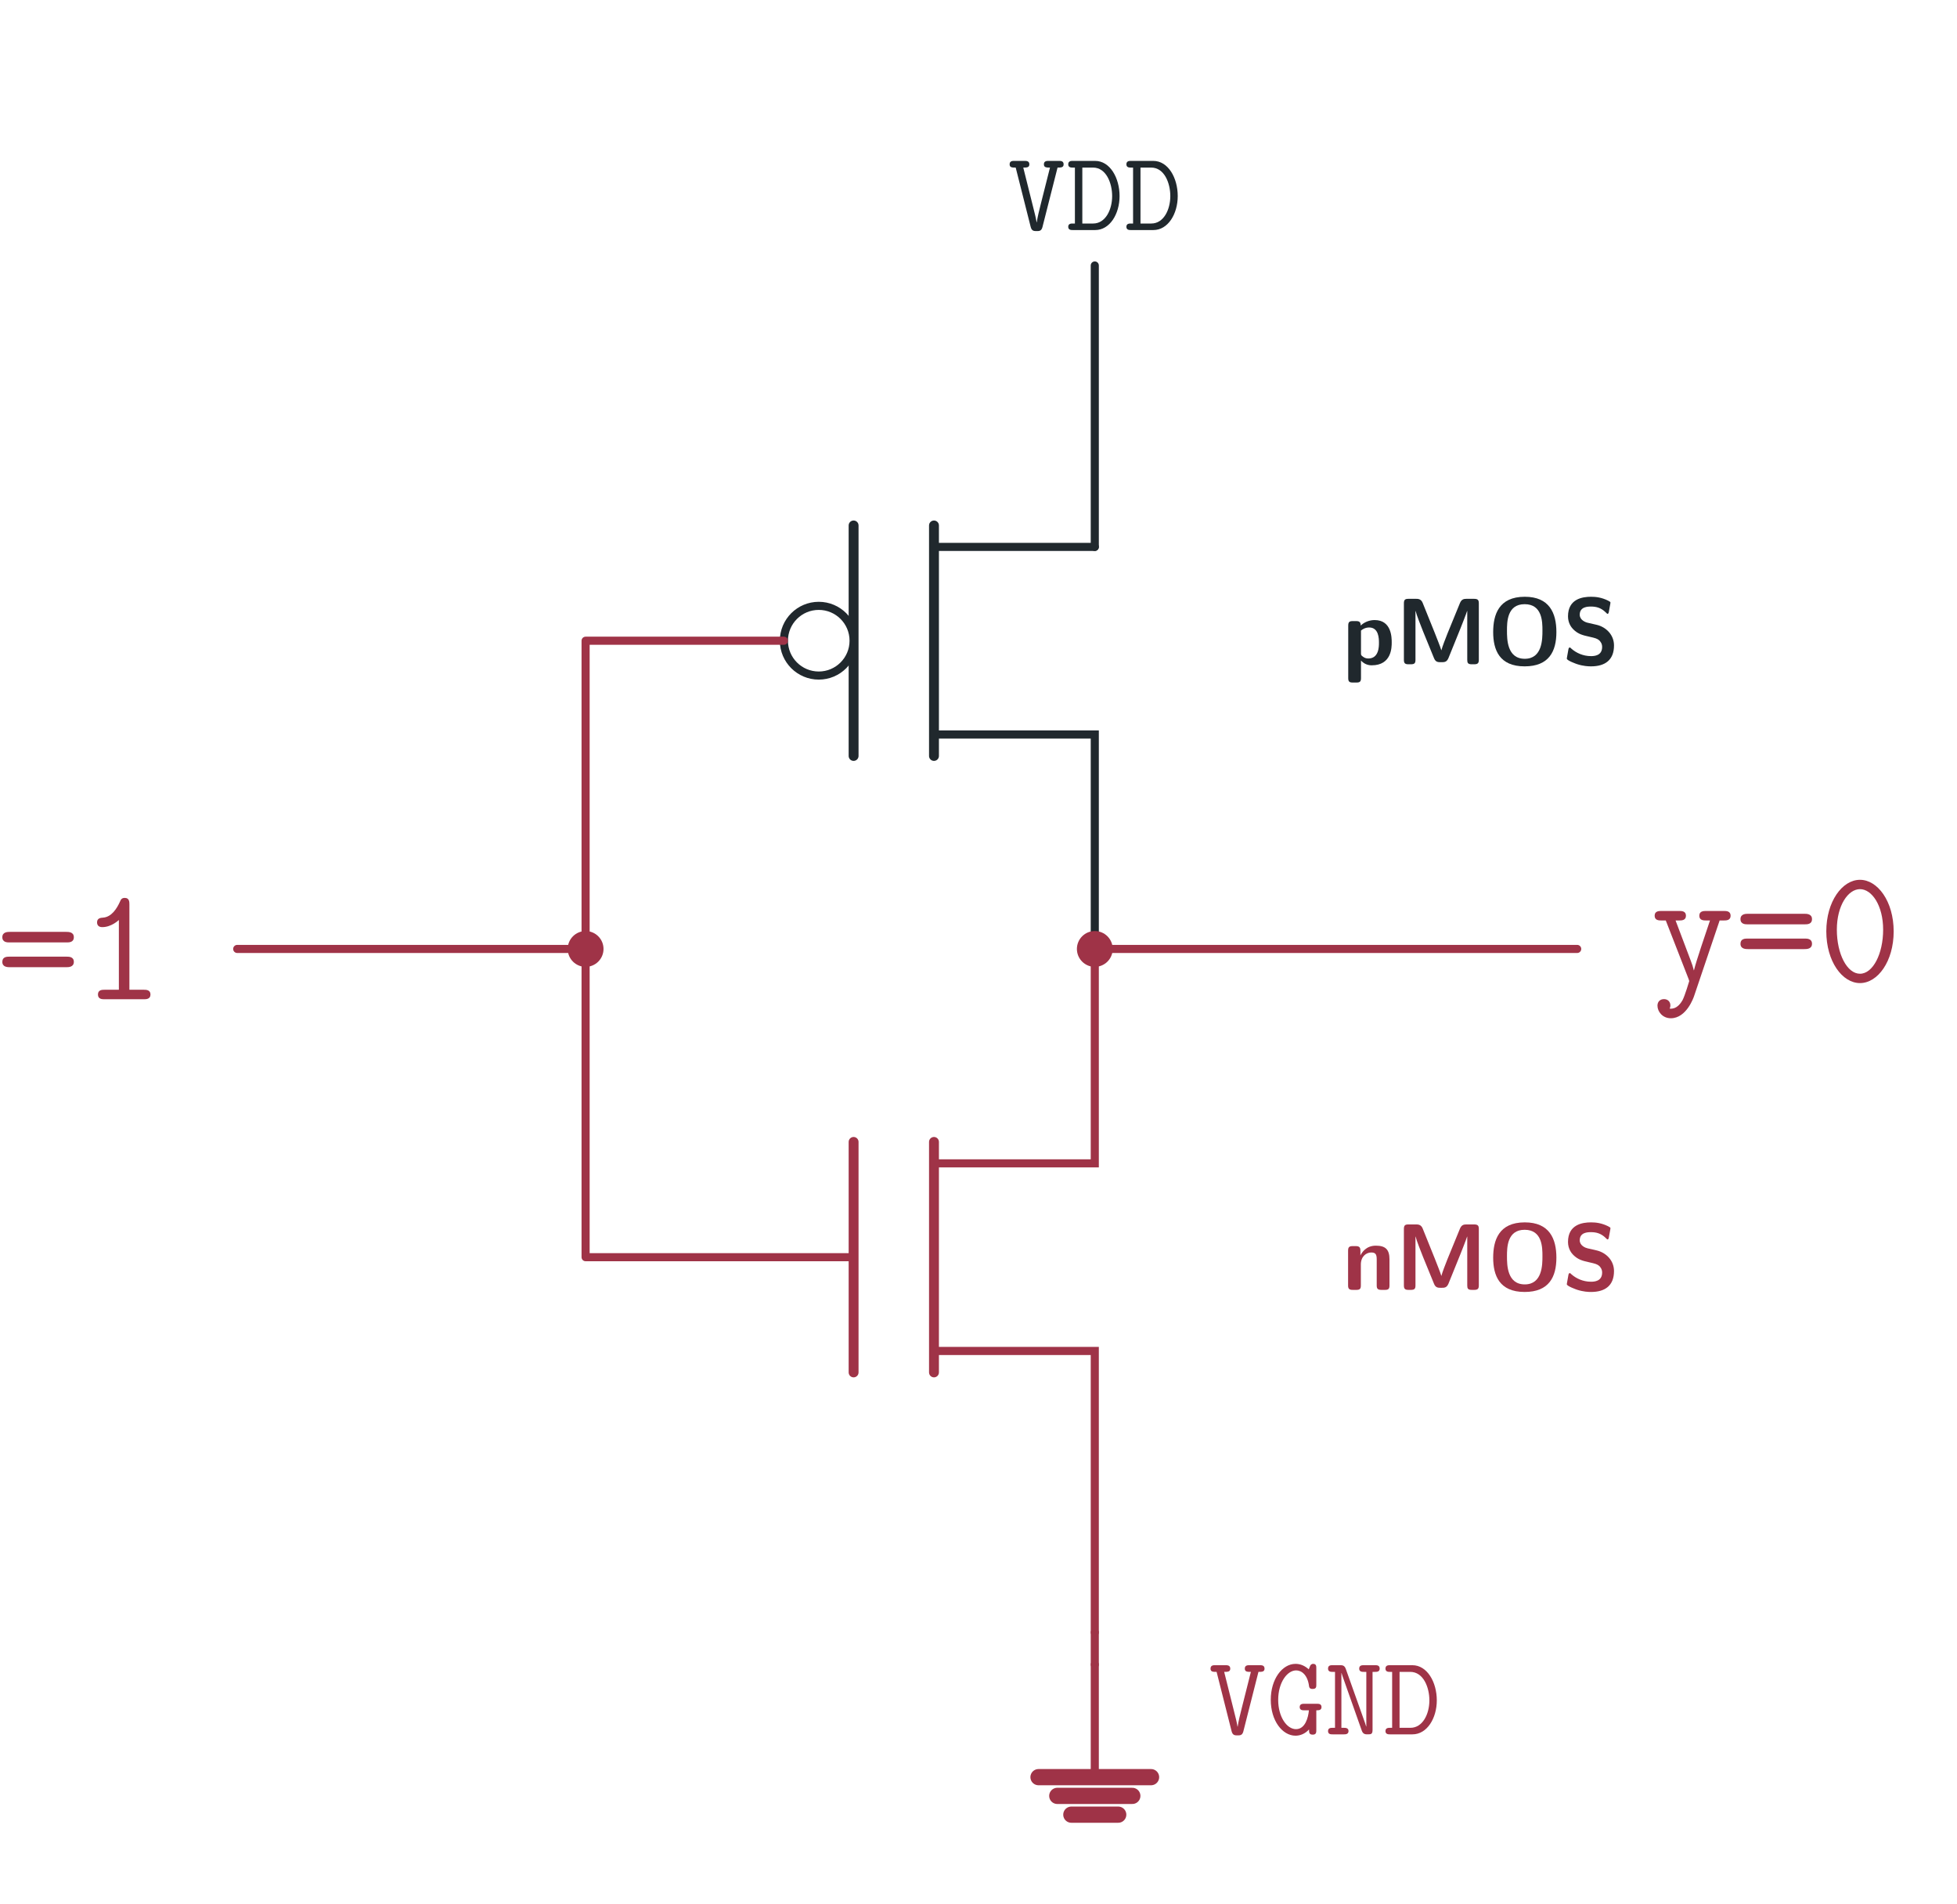
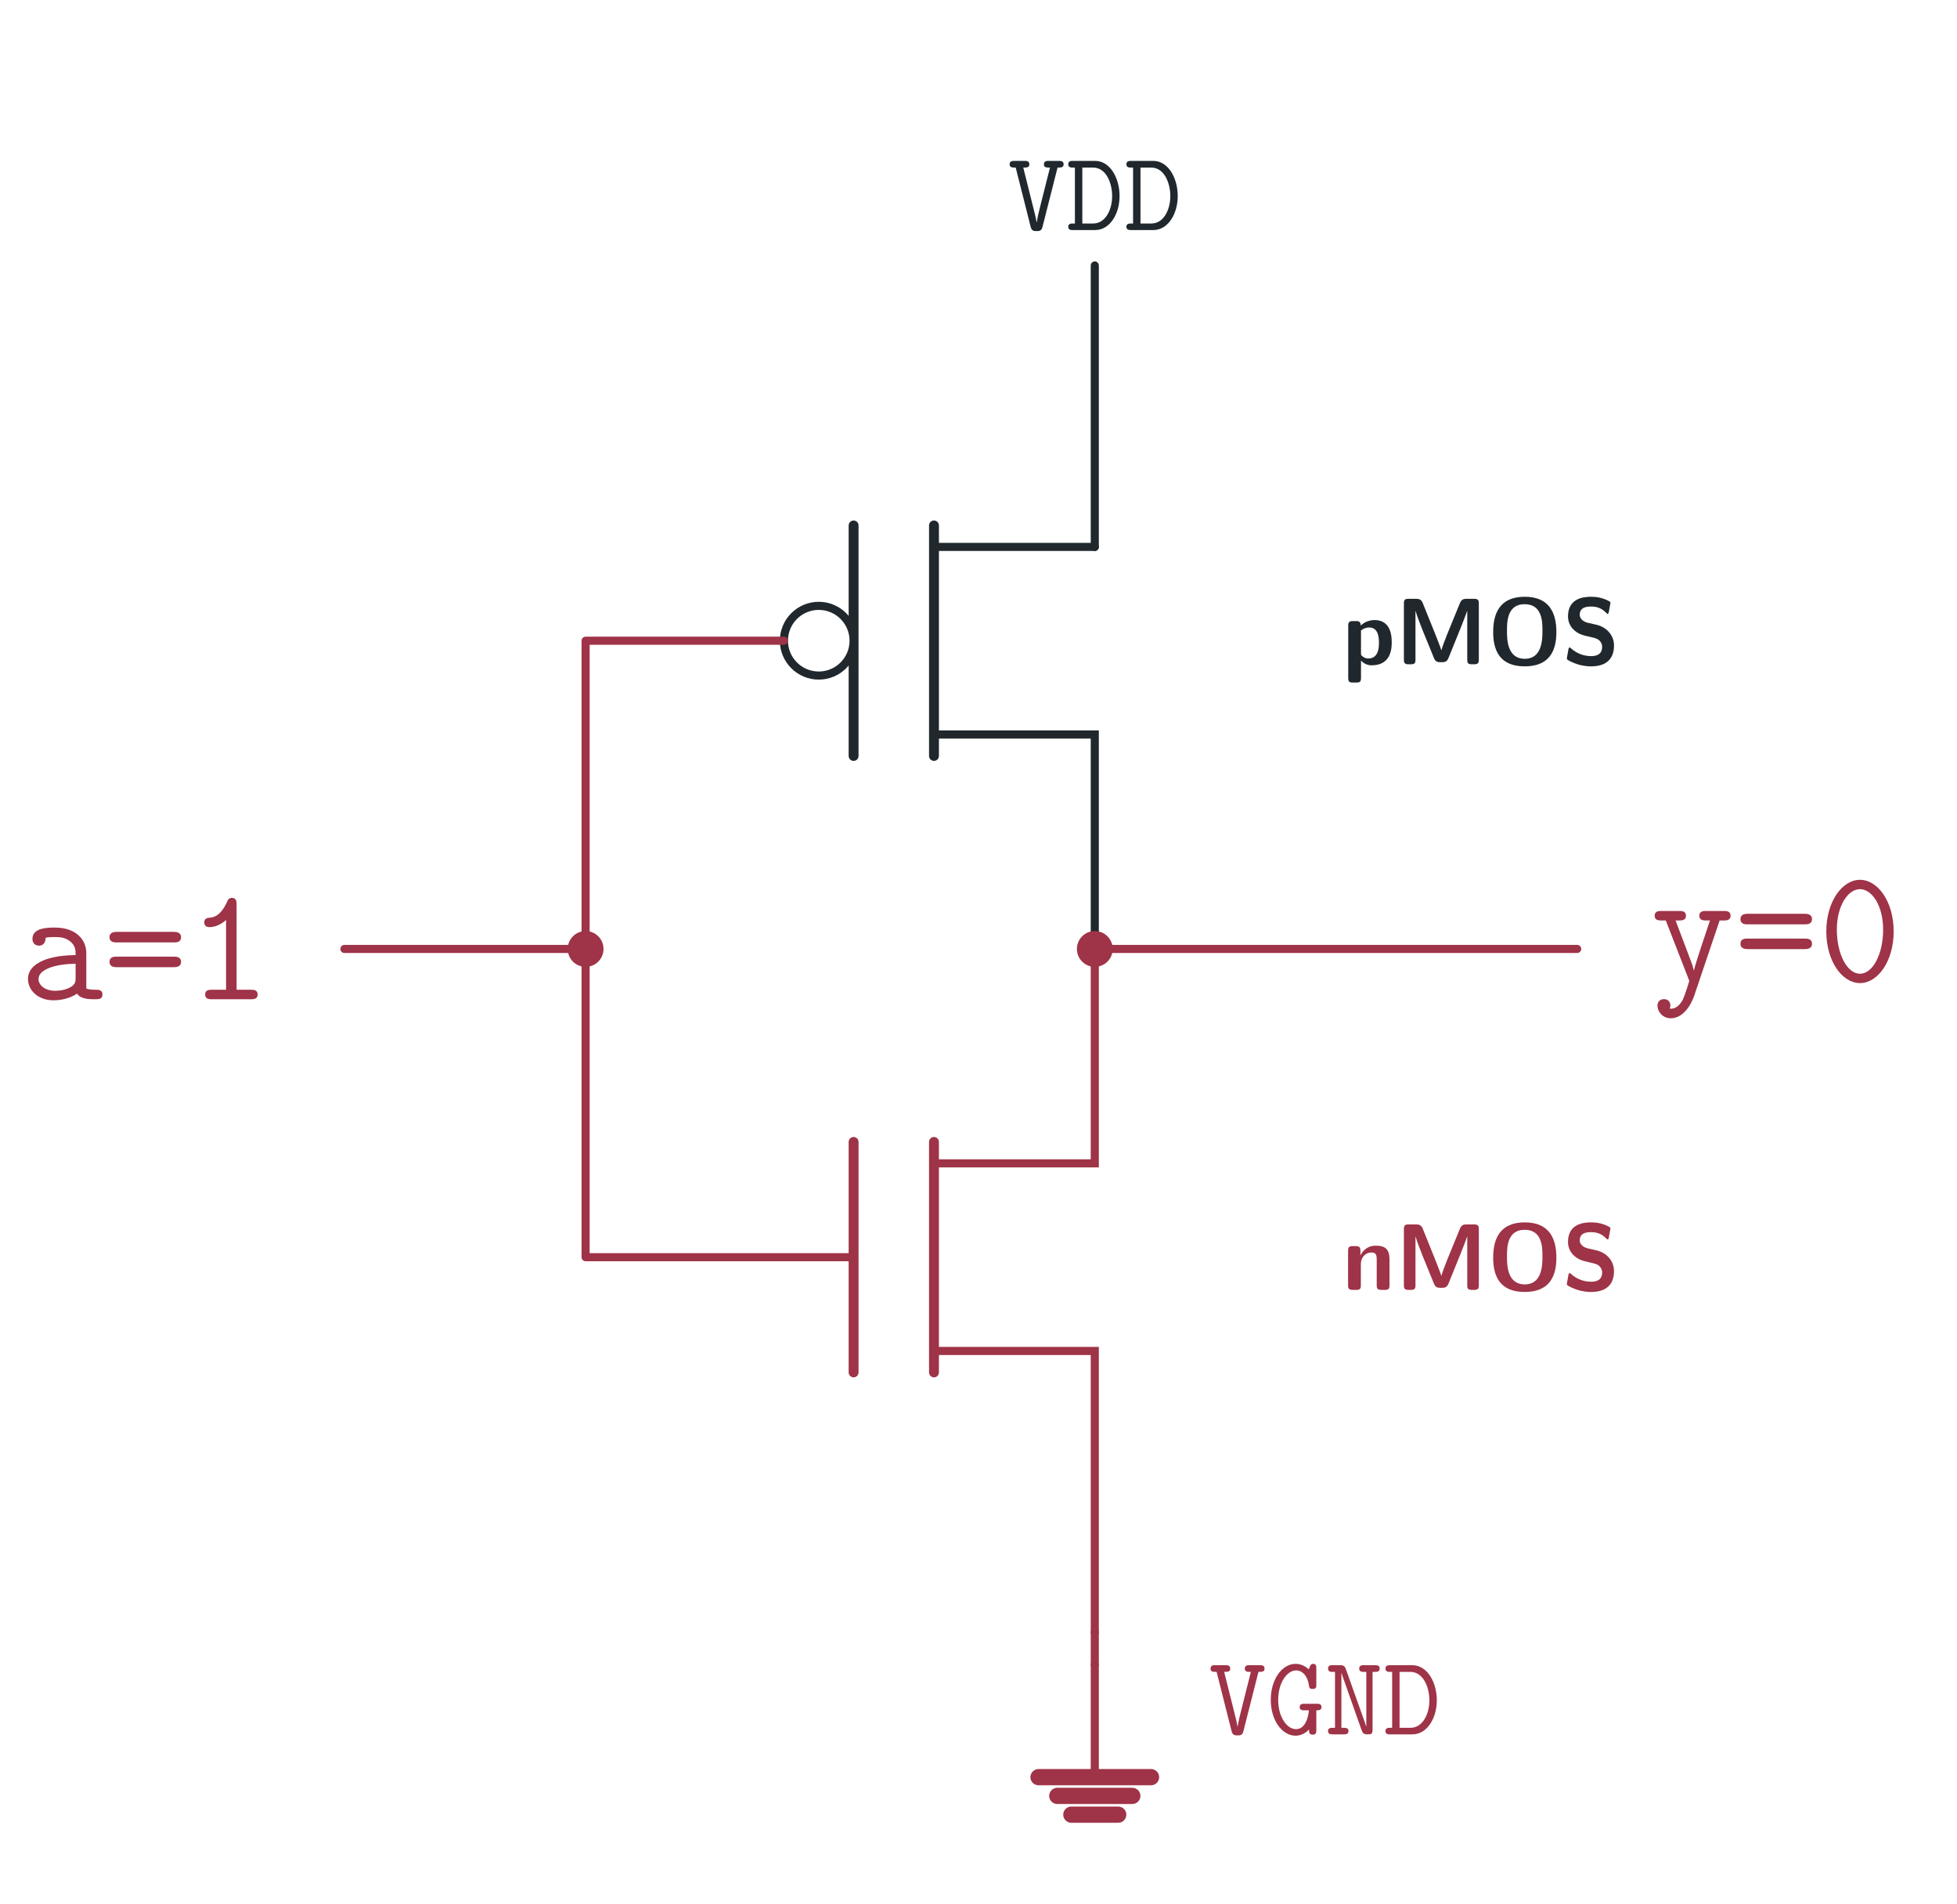
<svg xmlns="http://www.w3.org/2000/svg" xmlns:xlink="http://www.w3.org/1999/xlink" width="206.087pt" height="200.418pt" viewBox="0 0 206.087 200.418">
  <defs>
    <g>
      <g id="glyph-0-0">
        <path d="M 5.906 -6.922 C 5.906 -7.281 5.594 -7.281 5.422 -7.281 L 4.312 -7.281 C 4.141 -7.281 3.828 -7.281 3.828 -6.922 C 3.828 -6.578 4.109 -6.578 4.469 -6.578 L 3.5 -2.734 C 3.344 -2.125 3.141 -1.297 3.078 -0.812 L 3.062 -0.812 C 2.984 -1.281 2.859 -1.781 2.734 -2.266 L 1.656 -6.578 C 2.016 -6.578 2.297 -6.578 2.297 -6.922 C 2.297 -7.281 1.969 -7.281 1.812 -7.281 L 0.688 -7.281 C 0.531 -7.281 0.219 -7.281 0.219 -6.922 C 0.219 -6.578 0.484 -6.578 0.844 -6.578 L 0.859 -6.578 L 2.438 -0.328 C 2.547 0.109 2.797 0.109 3.062 0.109 C 3.328 0.109 3.562 0.109 3.672 -0.297 L 5.266 -6.578 C 5.625 -6.578 5.906 -6.578 5.906 -6.922 Z M 5.906 -6.922 " />
      </g>
      <g id="glyph-0-1">
        <path d="M 5.672 -3.578 C 5.672 -5.484 4.672 -7.281 3.094 -7.281 L 0.734 -7.281 C 0.578 -7.281 0.266 -7.281 0.266 -6.922 C 0.266 -6.578 0.578 -6.578 0.734 -6.578 L 0.969 -6.578 L 0.969 -0.688 L 0.734 -0.688 C 0.578 -0.688 0.266 -0.688 0.266 -0.344 C 0.266 0 0.578 0 0.734 0 L 3.109 0 C 4.641 0 5.672 -1.688 5.672 -3.578 Z M 4.891 -3.578 C 4.891 -2.141 4.188 -0.688 2.891 -0.688 L 1.75 -0.688 L 1.75 -6.578 L 2.875 -6.578 C 4.266 -6.578 4.891 -4.938 4.891 -3.578 Z M 4.891 -3.578 " />
      </g>
      <g id="glyph-0-2">
        <path d="M 5.781 -2.875 C 5.781 -3.219 5.469 -3.219 5.297 -3.219 L 3.969 -3.219 C 3.797 -3.219 3.484 -3.219 3.484 -2.875 C 3.484 -2.531 3.797 -2.531 3.969 -2.531 L 4.453 -2.531 C 4.391 -1.797 4.078 -0.547 3.094 -0.547 C 2.125 -0.547 1.219 -1.844 1.219 -3.625 C 1.219 -5.469 2.172 -6.734 3.109 -6.734 C 3.672 -6.734 4.312 -6.281 4.469 -5.078 C 4.5 -4.781 4.734 -4.781 4.844 -4.781 C 5.234 -4.781 5.234 -5 5.234 -5.234 L 5.234 -6.969 C 5.234 -7.156 5.234 -7.422 4.906 -7.422 C 4.703 -7.422 4.625 -7.281 4.594 -7.234 L 4.438 -6.844 C 4.047 -7.203 3.578 -7.422 3.047 -7.422 C 1.641 -7.422 0.438 -5.812 0.438 -3.641 C 0.438 -1.438 1.656 0.141 3.047 0.141 C 3.562 0.141 4.062 -0.078 4.469 -0.516 C 4.469 -0.203 4.469 0.031 4.859 0.031 C 5.234 0.031 5.234 -0.219 5.234 -0.453 L 5.234 -2.531 C 5.484 -2.531 5.781 -2.531 5.781 -2.875 Z M 5.781 -2.875 " />
      </g>
      <g id="glyph-0-3">
        <path d="M 5.781 -6.922 C 5.781 -7.281 5.484 -7.281 5.297 -7.281 L 4.109 -7.281 C 3.938 -7.281 3.625 -7.281 3.625 -6.922 C 3.625 -6.578 3.938 -6.578 4.109 -6.578 L 4.375 -6.578 L 4.375 -0.828 L 4.359 -0.828 C 4.328 -0.953 4.219 -1.266 4 -1.875 L 2.219 -6.875 C 2.078 -7.281 1.844 -7.281 1.594 -7.281 L 0.828 -7.281 C 0.641 -7.281 0.344 -7.281 0.344 -6.922 C 0.344 -6.578 0.656 -6.578 0.828 -6.578 L 1.078 -6.578 L 1.078 -0.688 L 0.828 -0.688 C 0.656 -0.688 0.344 -0.688 0.344 -0.344 C 0.344 0 0.641 0 0.828 0 L 2.016 0 C 2.172 0 2.5 0 2.5 -0.344 C 2.5 -0.688 2.172 -0.688 2.016 -0.688 L 1.75 -0.688 L 1.75 -6.453 L 1.766 -6.453 C 1.797 -6.328 1.906 -6.016 2.125 -5.406 L 3.891 -0.406 C 4.031 0 4.281 0 4.531 0 C 4.891 0 5.031 -0.031 5.031 -0.484 L 5.031 -6.578 L 5.297 -6.578 C 5.469 -6.578 5.781 -6.578 5.781 -6.922 Z M 5.781 -6.922 " />
      </g>
      <g id="glyph-1-0">
        <path d="M 8.719 -0.5 C 8.719 -1 8.281 -1 8.031 -1 C 7.594 -1 7.25 -1.031 7.016 -1.125 L 7.016 -4.875 C 7.016 -6.172 6.031 -7.547 3.719 -7.547 C 3 -7.547 1.344 -7.547 1.344 -6.359 C 1.344 -5.891 1.656 -5.641 2.047 -5.641 C 2.141 -5.641 2.703 -5.672 2.719 -6.391 C 2.719 -6.484 2.75 -6.5 3.109 -6.531 C 3.312 -6.547 3.531 -6.547 3.734 -6.547 C 4.125 -6.547 4.719 -6.547 5.281 -6.125 C 5.891 -5.641 5.891 -5.156 5.891 -4.656 C 4.891 -4.625 3.891 -4.562 2.828 -4.219 C 1.969 -3.922 0.875 -3.312 0.875 -2.141 C 0.875 -0.922 1.953 0.109 3.547 0.109 C 4.094 0.109 5.156 0.016 6.047 -0.594 C 6.391 -0.031 7.25 0 7.906 0 C 8.312 0 8.719 0 8.719 -0.5 Z M 5.891 -2.266 C 5.891 -1.875 5.891 -1.516 5.188 -1.188 C 4.594 -0.891 3.781 -0.891 3.734 -0.891 C 2.719 -0.891 1.984 -1.438 1.984 -2.141 C 1.984 -3.156 3.828 -3.734 5.891 -3.734 Z M 5.891 -2.266 " />
      </g>
      <g id="glyph-1-1">
        <path d="M 8.172 -6.531 C 8.172 -7.094 7.609 -7.094 7.359 -7.094 L 1.453 -7.094 C 1.203 -7.094 0.641 -7.094 0.641 -6.531 C 0.641 -5.984 1.172 -5.984 1.375 -5.984 L 7.438 -5.984 C 7.656 -5.984 8.172 -5.984 8.172 -6.531 Z M 8.172 -3.938 C 8.172 -4.484 7.641 -4.484 7.438 -4.484 L 1.375 -4.484 C 1.141 -4.484 0.641 -4.484 0.641 -3.938 C 0.641 -3.375 1.203 -3.375 1.453 -3.375 L 7.359 -3.375 C 7.609 -3.375 8.172 -3.375 8.172 -3.938 Z M 8.172 -3.938 " />
      </g>
      <g id="glyph-1-2">
        <path d="M 7.422 -0.5 C 7.422 -1 6.953 -1 6.719 -1 L 5.203 -1 L 5.203 -9.969 C 5.203 -10.234 5.203 -10.672 4.719 -10.672 C 4.422 -10.672 4.312 -10.531 4.219 -10.297 C 3.891 -9.562 3.328 -8.656 2.422 -8.594 C 2.156 -8.578 1.797 -8.531 1.797 -8.094 C 1.797 -7.797 1.969 -7.594 2.344 -7.594 C 3.312 -7.594 4.047 -8.312 4.094 -8.344 L 4.094 -1 L 2.594 -1 C 2.344 -1 1.891 -1 1.891 -0.5 C 1.891 0 2.344 0 2.594 0 L 6.719 0 C 6.953 0 7.422 0 7.422 -0.5 Z M 7.422 -0.5 " />
      </g>
      <g id="glyph-1-3">
        <path d="M 8.422 -6.891 C 8.422 -7.391 7.953 -7.391 7.719 -7.391 L 5.828 -7.391 C 5.594 -7.391 5.125 -7.391 5.125 -6.891 C 5.125 -6.391 5.594 -6.391 5.828 -6.391 L 6.25 -6.391 C 5.781 -4.984 4.797 -2.125 4.562 -1.141 L 4.547 -1.141 C 4.453 -1.531 4.391 -1.719 4.219 -2.172 L 2.625 -6.391 L 3.016 -6.391 C 3.25 -6.391 3.719 -6.391 3.719 -6.891 C 3.719 -7.391 3.25 -7.391 3.016 -7.391 L 1.125 -7.391 C 0.891 -7.391 0.422 -7.391 0.422 -6.891 C 0.422 -6.391 0.891 -6.391 1.125 -6.391 L 1.594 -6.391 L 4 -0.219 C 4.062 -0.047 4.062 0 4.062 0 C 4.062 0 3.609 1.531 3.359 2 C 3.25 2.172 2.828 2.984 2 2.891 C 2.016 2.844 2.078 2.75 2.078 2.547 C 2.078 2.156 1.797 1.891 1.406 1.891 C 0.984 1.891 0.719 2.172 0.719 2.578 C 0.719 3.219 1.266 3.906 2.125 3.906 C 3.781 3.906 4.531 1.703 4.578 1.562 L 7.266 -6.391 L 7.719 -6.391 C 7.953 -6.391 8.422 -6.391 8.422 -6.891 Z M 8.422 -6.891 " />
      </g>
      <g id="glyph-1-4">
        <path d="M 7.953 -5.234 C 7.953 -8.422 6.25 -10.672 4.406 -10.672 C 2.531 -10.672 0.859 -8.375 0.859 -5.25 C 0.859 -2.062 2.547 0.203 4.406 0.203 C 6.281 0.203 7.953 -2.094 7.953 -5.234 Z M 6.844 -5.422 C 6.844 -2.875 5.766 -0.781 4.406 -0.781 C 3.047 -0.781 1.969 -2.859 1.969 -5.422 C 1.969 -7.969 3.156 -9.688 4.406 -9.688 C 5.656 -9.688 6.844 -7.969 6.844 -5.422 Z M 6.844 -5.422 " />
      </g>
      <g id="glyph-2-0">
        <path d="M 5.188 -2.297 C 5.188 -2.781 5.188 -4.656 3.391 -4.656 C 2.812 -4.656 2.281 -4.422 1.922 -4.078 C 1.922 -4.438 1.781 -4.547 1.453 -4.547 L 1.078 -4.547 C 0.719 -4.547 0.609 -4.438 0.609 -4.062 L 0.609 1.453 C 0.609 1.812 0.719 1.922 1.078 1.922 L 1.484 1.922 C 1.859 1.922 1.953 1.797 1.953 1.453 L 1.953 -0.391 C 2.406 0.109 2.953 0.109 3.078 0.109 C 5.188 0.109 5.188 -1.797 5.188 -2.297 Z M 3.844 -2.266 C 3.844 -1.875 3.844 -0.609 2.719 -0.609 C 2.484 -0.609 2.312 -0.688 2.188 -0.781 C 1.953 -0.938 1.953 -0.984 1.953 -1.172 L 1.953 -3.547 C 2.062 -3.656 2.391 -3.875 2.812 -3.875 C 3.828 -3.875 3.844 -2.703 3.844 -2.266 Z M 3.844 -2.266 " />
      </g>
      <g id="glyph-2-1">
        <path d="M 8.797 -0.469 L 8.797 -6.406 C 8.797 -6.734 8.719 -6.891 8.312 -6.891 L 7.484 -6.891 C 7.234 -6.891 6.984 -6.859 6.812 -6.453 L 5.5 -3.25 C 5.297 -2.734 4.938 -1.828 4.859 -1.484 L 4.844 -1.484 C 4.75 -1.828 4.344 -2.812 4.141 -3.344 L 2.875 -6.484 C 2.703 -6.891 2.375 -6.891 2.203 -6.891 L 1.375 -6.891 C 1.016 -6.891 0.906 -6.781 0.906 -6.406 L 0.906 -0.469 C 0.906 -0.125 1.016 0 1.375 0 L 1.641 0 C 2.031 0 2.125 -0.125 2.125 -0.469 L 2.125 -5.609 L 2.141 -5.609 C 2.25 -5.156 2.688 -4.062 2.922 -3.469 L 4.078 -0.641 C 4.25 -0.219 4.5 -0.219 4.828 -0.219 C 5.172 -0.219 5.406 -0.219 5.594 -0.641 L 6.859 -3.766 C 6.953 -4 7.484 -5.344 7.562 -5.609 L 7.578 -5.609 L 7.578 -0.469 C 7.578 -0.156 7.641 0 8.047 0 L 8.312 0 C 8.688 0 8.797 -0.125 8.797 -0.469 Z M 8.797 -0.469 " />
      </g>
      <g id="glyph-2-2">
        <path d="M 7.266 -3.391 C 7.266 -5.391 6.531 -7.109 3.938 -7.109 C 1.188 -7.109 0.609 -5.203 0.609 -3.391 C 0.609 -1.531 1.25 0.219 3.922 0.219 C 6.484 0.219 7.266 -1.359 7.266 -3.391 Z M 5.797 -3.547 C 5.797 -2.672 5.797 -0.578 3.938 -0.578 C 2.062 -0.578 2.062 -2.656 2.062 -3.547 C 2.062 -4.422 2.062 -6.328 3.922 -6.328 C 5.797 -6.328 5.797 -4.438 5.797 -3.547 Z M 5.797 -3.547 " />
      </g>
      <g id="glyph-2-3">
        <path d="M 5.453 -1.984 C 5.453 -3.094 4.625 -3.922 3.625 -4.156 L 2.672 -4.375 C 2.453 -4.422 1.844 -4.656 1.844 -5.219 C 1.844 -6.062 2.688 -6.078 3.031 -6.078 C 3.578 -6.078 4.078 -5.953 4.562 -5.484 C 4.719 -5.328 4.734 -5.312 4.766 -5.312 C 4.828 -5.312 4.875 -5.344 4.906 -5.5 L 5.062 -6.359 C 5.078 -6.438 5.078 -6.453 5.078 -6.484 C 5.078 -6.562 5.062 -6.578 4.828 -6.703 C 4.125 -7.047 3.531 -7.109 3.031 -7.109 C 2.141 -7.109 0.609 -6.891 0.609 -5.047 C 0.609 -4.328 0.969 -3.875 1.156 -3.688 C 1.672 -3.172 2.141 -3.062 2.906 -2.891 C 3.469 -2.766 3.688 -2.703 3.906 -2.516 C 4 -2.406 4.203 -2.203 4.203 -1.828 C 4.203 -0.891 3.359 -0.859 3.031 -0.859 C 2.188 -0.859 1.469 -1.203 0.969 -1.641 C 0.859 -1.766 0.828 -1.766 0.797 -1.766 C 0.734 -1.766 0.688 -1.734 0.656 -1.594 L 0.5 -0.719 C 0.484 -0.641 0.484 -0.625 0.484 -0.594 C 0.484 -0.391 1.516 -0.031 1.562 -0.016 C 2.234 0.203 2.766 0.219 3.031 0.219 C 4.516 0.219 5.453 -0.453 5.453 -1.984 Z M 5.453 -1.984 " />
      </g>
      <g id="glyph-2-4">
        <path d="M 4.953 -0.469 L 4.953 -3.219 C 4.953 -4.25 4.531 -4.656 3.516 -4.656 C 2.469 -4.656 2.031 -3.906 1.891 -3.625 L 1.891 -4.125 C 1.891 -4.438 1.812 -4.609 1.406 -4.609 L 1.078 -4.609 C 0.719 -4.609 0.594 -4.5 0.594 -4.125 L 0.594 -0.469 C 0.594 -0.125 0.703 0 1.078 0 L 1.469 0 C 1.844 0 1.938 -0.125 1.938 -0.469 L 1.938 -2.672 C 1.938 -3.531 2.516 -3.938 3.031 -3.938 C 3.516 -3.938 3.609 -3.703 3.609 -3.203 L 3.609 -0.469 C 3.609 -0.156 3.688 0 4.094 0 L 4.484 0 C 4.859 0 4.953 -0.125 4.953 -0.469 Z M 4.953 -0.469 " />
      </g>
    </g>
  </defs>
  <path fill="none" stroke-width="0.857" stroke-linecap="round" stroke-linejoin="miter" stroke="rgb(12.549%, 15.685%, 17.647%)" stroke-opacity="1" stroke-miterlimit="10" d="M 114.804 141.734 L 114.804 171.498 " transform="matrix(0.995589, 0, 0, -0.995589, 0.991607, 198.6947)" />
  <g fill="rgb(12.549%, 15.685%, 17.647%)" fill-opacity="1">
    <use xlink:href="#glyph-0-0" x="106.102" y="24.223" />
    <use xlink:href="#glyph-0-1" x="112.227" y="24.223" />
    <use xlink:href="#glyph-0-1" x="118.352" y="24.223" />
  </g>
  <path fill="none" stroke-width="0.857" stroke-linecap="round" stroke-linejoin="miter" stroke="rgb(12.549%, 15.685%, 17.647%)" stroke-opacity="1" stroke-miterlimit="10" d="M 97.795 141.734 L 114.804 141.734 M 97.795 121.892 L 114.804 121.892 L 114.804 99.214 " transform="matrix(0.995589, 0, 0, -0.995589, 0.991607, 198.6947)" />
  <path fill="none" stroke-width="1.046" stroke-linecap="round" stroke-linejoin="miter" stroke="rgb(12.549%, 15.685%, 17.647%)" stroke-opacity="1" stroke-miterlimit="10" d="M 97.795 119.625 L 97.795 144.002 M 89.293 119.625 L 89.293 144.002 " transform="matrix(0.995589, 0, 0, -0.995589, 0.991607, 198.6947)" />
  <path fill-rule="nonzero" fill="rgb(100%, 100%, 100%)" fill-opacity="1" stroke-width="0.857" stroke-linecap="butt" stroke-linejoin="miter" stroke="rgb(12.549%, 15.685%, 17.647%)" stroke-opacity="1" stroke-miterlimit="10" d="M 89.293 131.811 C 89.293 133.848 87.641 135.499 85.609 135.499 C 83.572 135.499 81.92 133.848 81.92 131.811 C 81.92 129.779 83.572 128.127 85.609 128.127 C 87.641 128.127 89.293 129.779 89.293 131.811 Z M 89.293 131.811 " transform="matrix(0.995589, 0, 0, -0.995589, 0.991607, 198.6947)" />
  <path fill="none" stroke-width="0.857" stroke-linecap="round" stroke-linejoin="miter" stroke="rgb(62.354%, 20%, 27.843%)" stroke-opacity="1" stroke-miterlimit="10" d="M 114.804 99.214 L 114.804 76.536 L 97.795 76.536 M 97.795 56.695 L 114.804 56.695 L 114.804 26.931 " transform="matrix(0.995589, 0, 0, -0.995589, 0.991607, 198.6947)" />
  <path fill="none" stroke-width="1.046" stroke-linecap="round" stroke-linejoin="miter" stroke="rgb(62.354%, 20%, 27.843%)" stroke-opacity="1" stroke-miterlimit="10" d="M 97.795 54.427 L 97.795 78.804 M 89.293 54.427 L 89.293 78.804 " transform="matrix(0.995589, 0, 0, -0.995589, 0.991607, 198.6947)" />
  <path fill="none" stroke-width="0.857" stroke-linecap="round" stroke-linejoin="miter" stroke="rgb(62.354%, 20%, 27.843%)" stroke-opacity="1" stroke-miterlimit="10" d="M 114.804 26.931 L 114.804 23.529 " transform="matrix(0.995589, 0, 0, -0.995589, 0.991607, 198.6947)" />
  <path fill="none" stroke-width="0.857" stroke-linecap="round" stroke-linejoin="miter" stroke="rgb(62.354%, 20%, 27.843%)" stroke-opacity="1" stroke-miterlimit="10" d="M 114.804 23.529 L 114.804 11.621 " transform="matrix(0.995589, 0, 0, -0.995589, 0.991607, 198.6947)" />
  <path fill="none" stroke-width="1.714" stroke-linecap="round" stroke-linejoin="miter" stroke="rgb(62.354%, 20%, 27.843%)" stroke-opacity="1" stroke-miterlimit="10" d="M 108.852 11.621 L 120.756 11.621 M 110.837 9.64 L 118.774 9.64 M 112.324 7.654 L 117.283 7.654 " transform="matrix(0.995589, 0, 0, -0.995589, 0.991607, 198.6947)" />
  <g fill="rgb(62.354%, 20%, 27.843%)" fill-opacity="1">
    <use xlink:href="#glyph-0-0" x="127.259" y="182.618" />
    <use xlink:href="#glyph-0-2" x="133.384" y="182.618" />
    <use xlink:href="#glyph-0-3" x="139.509" y="182.618" />
    <use xlink:href="#glyph-0-1" x="145.634" y="182.618" />
  </g>
-   <path fill="none" stroke-width="0.857" stroke-linecap="round" stroke-linejoin="round" stroke="rgb(62.354%, 20%, 27.843%)" stroke-opacity="1" stroke-miterlimit="10" d="M 24.095 99.214 L 60.945 99.214 L 60.945 131.811 L 81.92 131.811 " transform="matrix(0.995589, 0, 0, -0.995589, 0.991607, 198.6947)" />
+   <path fill="none" stroke-width="0.857" stroke-linecap="round" stroke-linejoin="round" stroke="rgb(62.354%, 20%, 27.843%)" stroke-opacity="1" stroke-miterlimit="10" d="M 35.434 99.214 L 60.945 99.214 L 60.945 131.811 L 81.92 131.811 " transform="matrix(0.995589, 0, 0, -0.995589, 0.991607, 198.6947)" />
  <path fill="none" stroke-width="0.857" stroke-linecap="round" stroke-linejoin="round" stroke="rgb(62.354%, 20%, 27.843%)" stroke-opacity="1" stroke-miterlimit="10" d="M 60.945 99.214 L 60.945 66.613 L 89.293 66.613 " transform="matrix(0.995589, 0, 0, -0.995589, 0.991607, 198.6947)" />
  <path fill-rule="nonzero" fill="rgb(62.354%, 20%, 27.843%)" fill-opacity="1" d="M 63.555 99.918 C 63.555 98.879 62.711 98.035 61.668 98.035 C 60.629 98.035 59.785 98.879 59.785 99.918 C 59.785 100.961 60.629 101.805 61.668 101.805 C 62.711 101.805 63.555 100.961 63.555 99.918 Z M 63.555 99.918 " />
  <path fill="none" stroke-width="0.857" stroke-linecap="round" stroke-linejoin="miter" stroke="rgb(62.354%, 20%, 27.843%)" stroke-opacity="1" stroke-miterlimit="10" d="M 114.804 99.214 L 165.83 99.214 " transform="matrix(0.995589, 0, 0, -0.995589, 0.991607, 198.6947)" />
  <path fill-rule="nonzero" fill="rgb(62.354%, 20%, 27.843%)" fill-opacity="1" d="M 117.176 99.918 C 117.176 98.879 116.332 98.035 115.289 98.035 C 114.25 98.035 113.406 98.879 113.406 99.918 C 113.406 100.961 114.25 101.805 115.289 101.805 C 116.332 101.805 117.176 100.961 117.176 99.918 Z M 117.176 99.918 " />
  <g fill="rgb(62.354%, 20%, 27.843%)" fill-opacity="1">
-     <use xlink:href="#glyph-1-0" x="-9.216" y="105.216" />
-     <use xlink:href="#glyph-1-1" x="-0.396" y="105.216" />
-     <use xlink:href="#glyph-1-2" x="8.424" y="105.216" />
+     <use xlink:href="#glyph-1-0" x="2.072" y="105.216" />
+     <use xlink:href="#glyph-1-1" x="10.892" y="105.216" />
+     <use xlink:href="#glyph-1-2" x="19.712" y="105.216" />
  </g>
  <g fill="rgb(62.354%, 20%, 27.843%)" fill-opacity="1">
    <use xlink:href="#glyph-1-3" x="173.825" y="103.311" />
    <use xlink:href="#glyph-1-1" x="182.645" y="103.311" />
    <use xlink:href="#glyph-1-4" x="191.465" y="103.311" />
  </g>
  <g fill="rgb(12.549%, 15.685%, 17.647%)" fill-opacity="1">
    <use xlink:href="#glyph-2-0" x="141.37" y="69.945" />
    <use xlink:href="#glyph-2-1" x="146.935" y="69.945" />
    <use xlink:href="#glyph-2-2" x="156.634" y="69.945" />
    <use xlink:href="#glyph-2-3" x="164.514" y="69.945" />
  </g>
  <g fill="rgb(62.354%, 20%, 27.843%)" fill-opacity="1">
    <use xlink:href="#glyph-2-4" x="141.37" y="135.818" />
    <use xlink:href="#glyph-2-1" x="146.935" y="135.818" />
    <use xlink:href="#glyph-2-2" x="156.634" y="135.818" />
    <use xlink:href="#glyph-2-3" x="164.514" y="135.818" />
  </g>
</svg>
